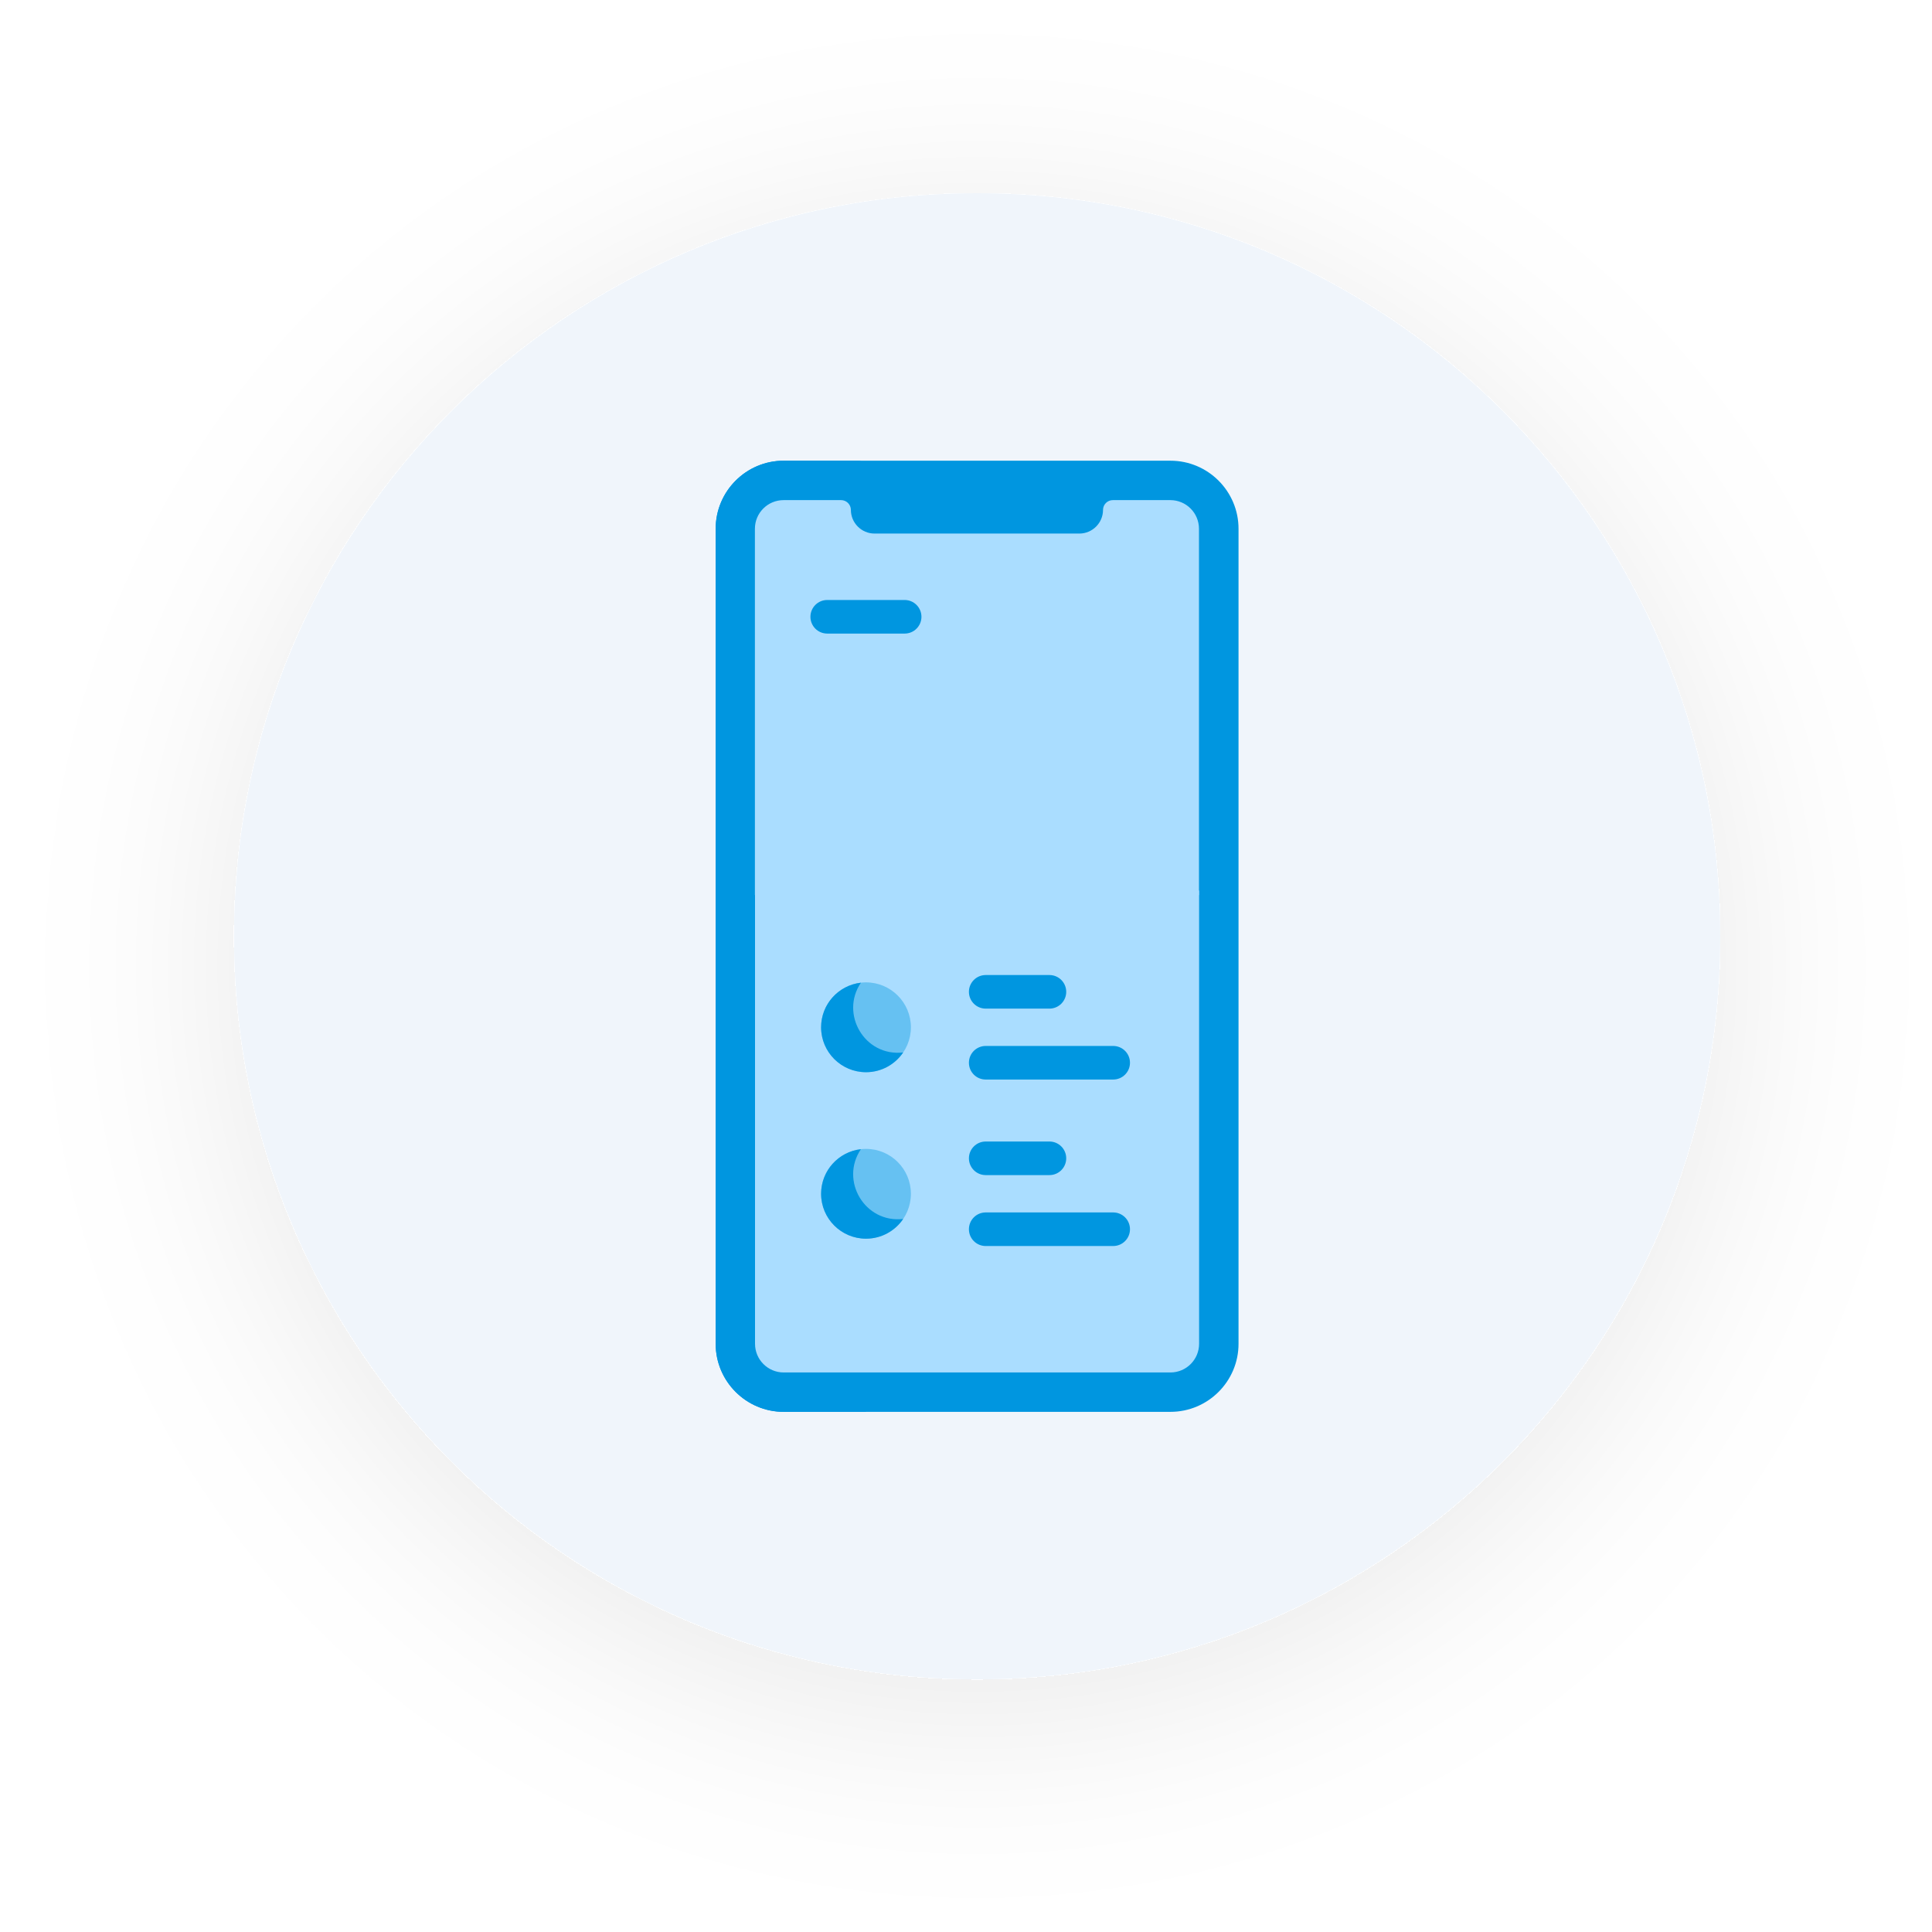
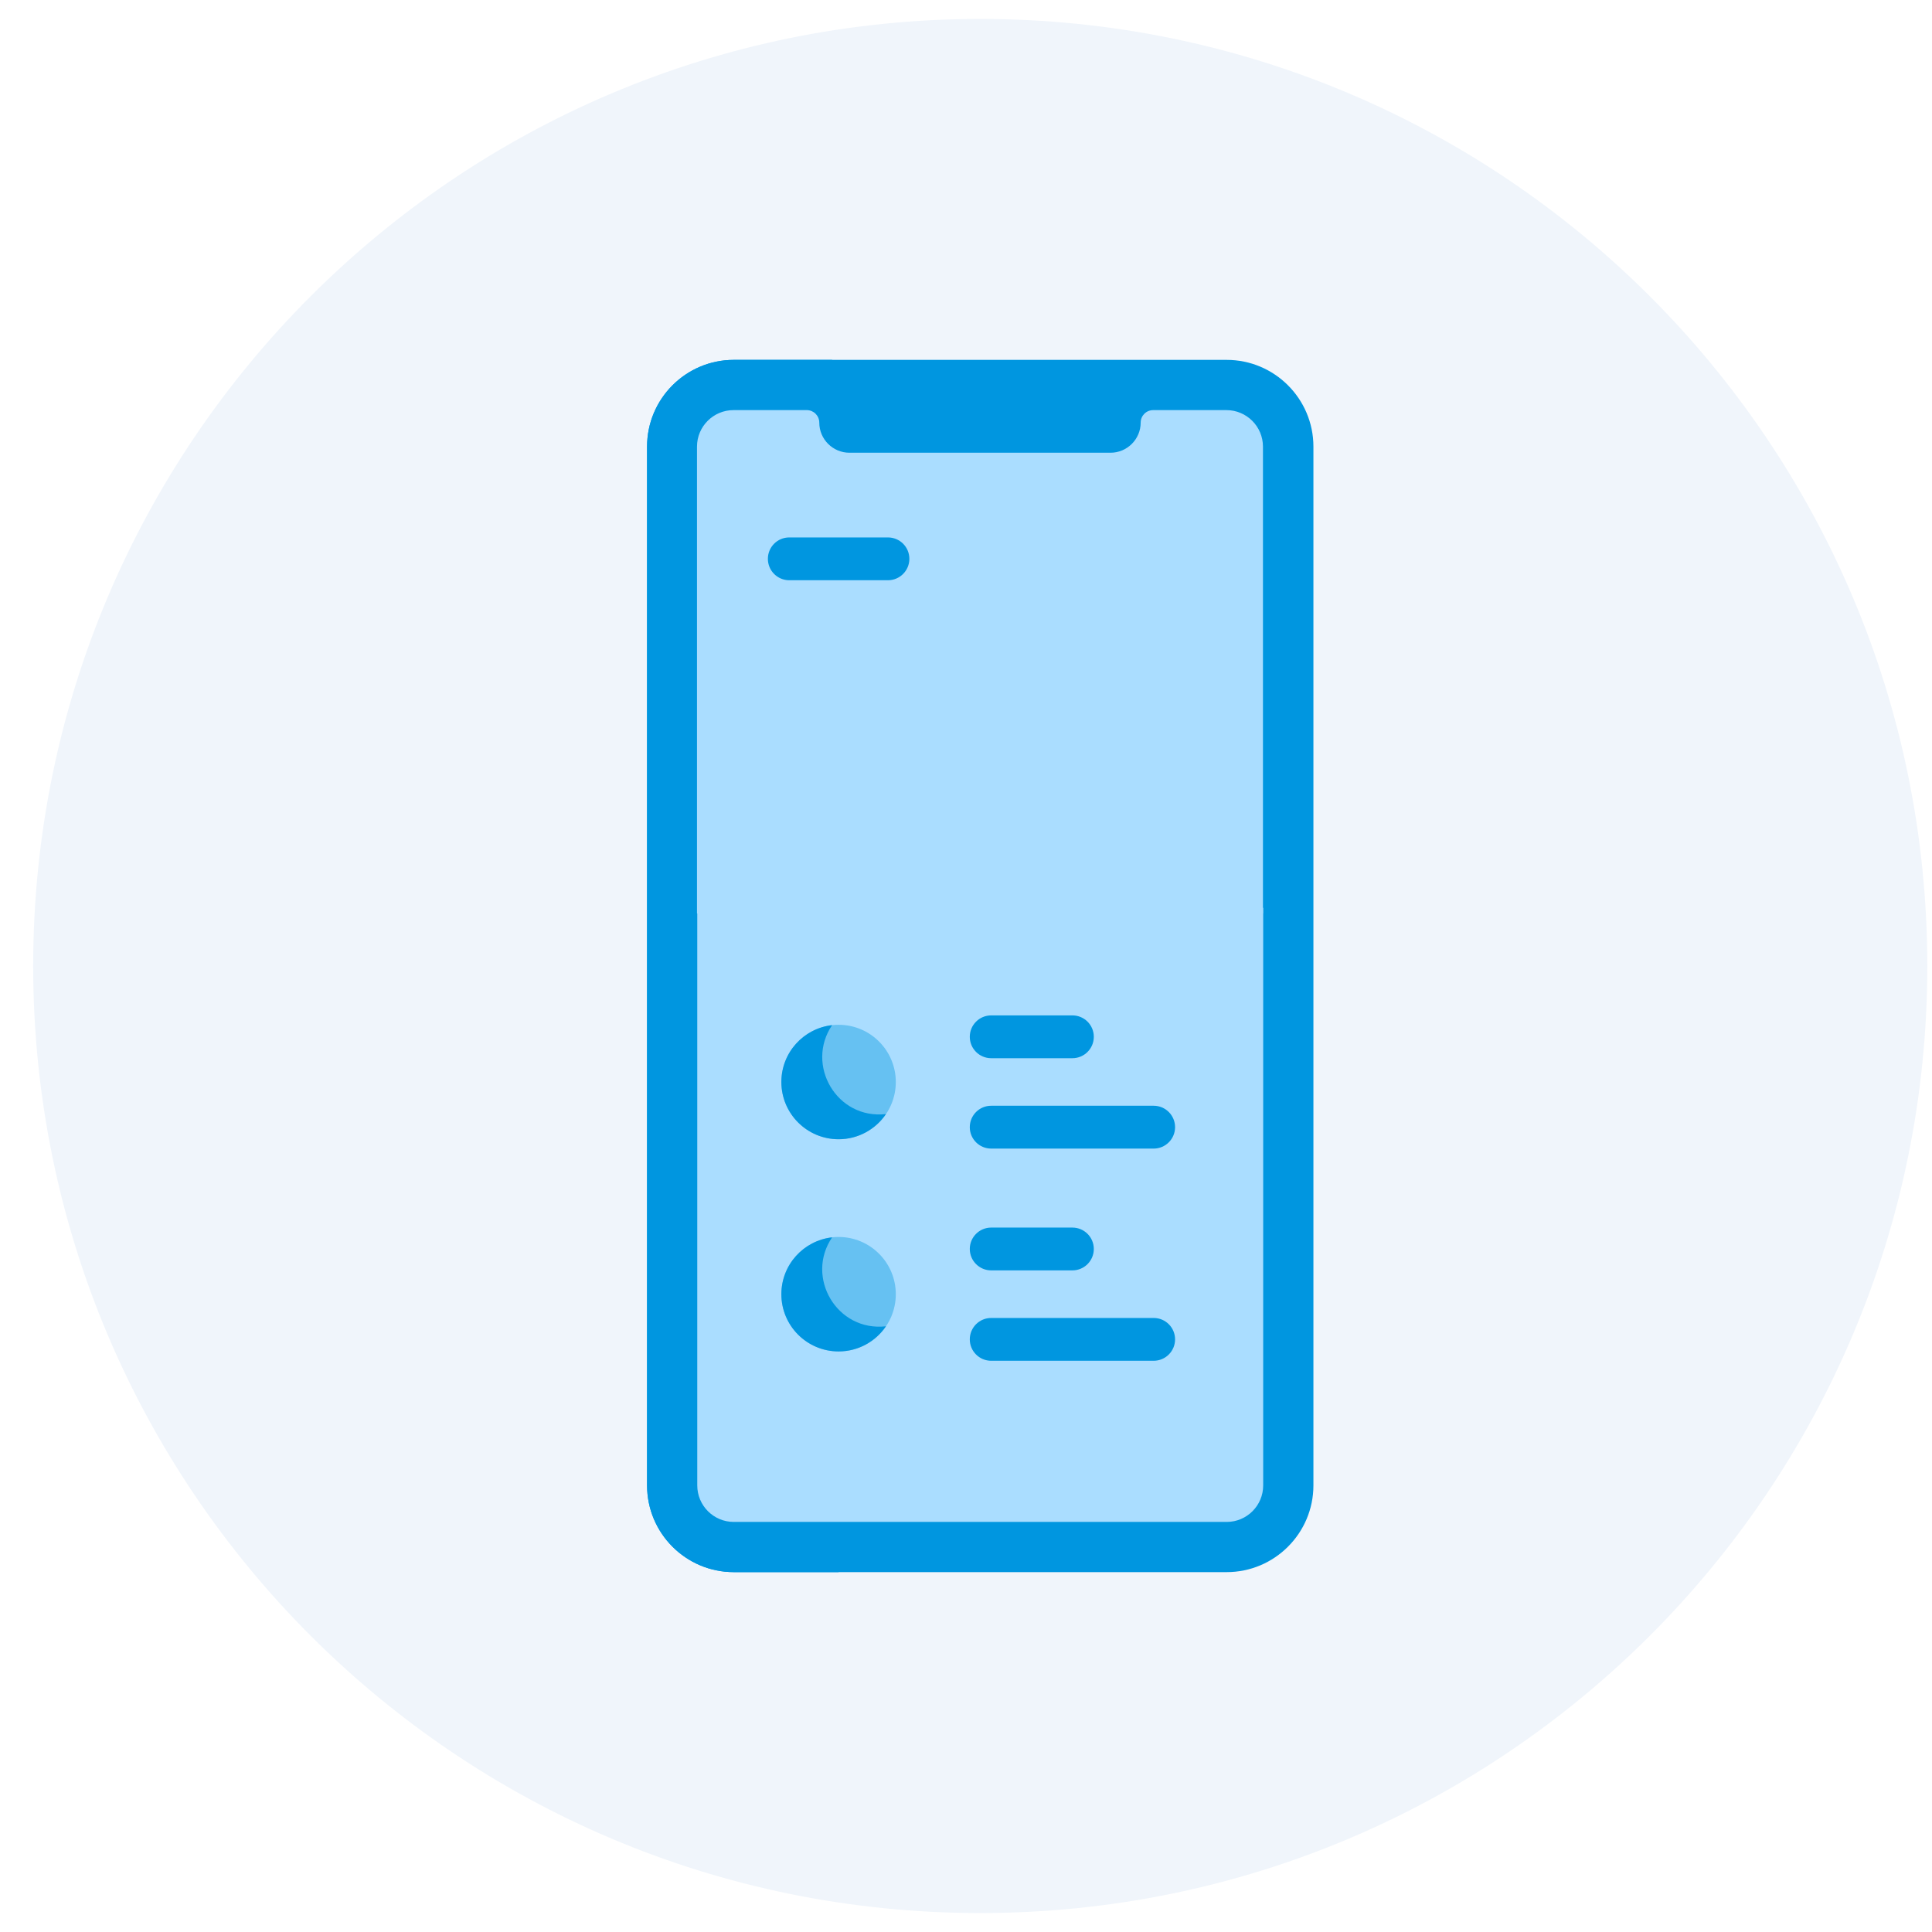
- <svg xmlns="http://www.w3.org/2000/svg" width="65" height="65" viewBox="0 0 65 65" fill="none">
-   <g filter="url(#filter0_d_4740_20450)">
-     <circle cx="32.875" cy="31.5" r="25" fill="#F0F5FB" />
-   </g>
-   <path d="M39.379 15.5H26.368C25.105 15.5 24.078 16.527 24.078 17.79V45.21C24.078 46.473 25.105 47.5 26.368 47.5H39.379C40.642 47.5 41.669 46.473 41.669 45.21V17.79C41.669 16.527 40.642 15.5 39.379 15.5V15.5Z" fill="#0096E0" />
-   <path d="M28.487 17.198C28.363 17.014 28.291 16.792 28.291 16.553C28.291 16.085 28.57 15.682 28.97 15.5H26.368C25.103 15.5 24.078 16.525 24.078 17.79V45.21C24.078 46.475 25.103 47.5 26.368 47.5H29.134V19.205C29.134 18.485 28.889 17.796 28.487 17.198Z" fill="#0096E0" />
-   <path d="M25.402 29.962V45.21C25.402 45.743 25.834 46.175 26.366 46.175H39.378C39.91 46.175 40.342 45.743 40.342 45.21C40.342 44.687 40.342 37.049 40.342 29.962H25.402Z" fill="#AADDFF" />
-   <path d="M30.646 34.562C30.646 35.396 29.97 36.073 29.136 36.073C28.301 36.073 27.625 35.396 27.625 34.562C27.625 33.728 28.301 33.051 29.136 33.051C29.97 33.051 30.646 33.728 30.646 34.562Z" fill="#0096E0" fill-opacity="0.4" />
-   <path d="M30.646 40.163C30.646 40.998 29.97 41.674 29.136 41.674C28.301 41.674 27.625 40.998 27.625 40.163C27.625 39.329 28.301 38.653 29.136 38.653C29.97 38.653 30.646 39.329 30.646 40.163Z" fill="#0096E0" fill-opacity="0.4" />
-   <path d="M28.965 33.062C28.211 33.147 27.625 33.785 27.625 34.562C27.625 35.396 28.301 36.073 29.136 36.073C29.656 36.073 30.114 35.809 30.386 35.409C29.083 35.556 28.254 34.108 28.965 33.062Z" fill="#0096E0" />
-   <path d="M28.965 38.663C28.211 38.748 27.625 39.387 27.625 40.163C27.625 40.998 28.301 41.674 29.136 41.674C29.656 41.674 30.114 41.411 30.386 41.011C29.091 41.157 28.25 39.717 28.965 38.663Z" fill="#0096E0" />
-   <path d="M35.307 33.934H33.163C32.851 33.934 32.598 33.681 32.598 33.369C32.598 33.057 32.851 32.804 33.163 32.804H35.307C35.619 32.804 35.872 33.057 35.872 33.369C35.872 33.681 35.619 33.934 35.307 33.934Z" fill="#0096E0" />
-   <path d="M37.452 36.32H33.163C32.85 36.32 32.598 36.067 32.598 35.755C32.598 35.443 32.85 35.19 33.163 35.19H37.452C37.764 35.19 38.017 35.443 38.017 35.755C38.017 36.067 37.764 36.32 37.452 36.32Z" fill="#0096E0" />
-   <path d="M35.307 39.535H33.163C32.851 39.535 32.598 39.282 32.598 38.97C32.598 38.658 32.851 38.405 33.163 38.405H35.307C35.619 38.405 35.872 38.658 35.872 38.97C35.872 39.282 35.619 39.535 35.307 39.535Z" fill="#0096E0" />
-   <path d="M37.452 41.921H33.163C32.85 41.921 32.598 41.668 32.598 41.356C32.598 41.044 32.85 40.791 33.163 40.791H37.452C37.764 40.791 38.017 41.044 38.017 41.356C38.017 41.668 37.764 41.921 37.452 41.921Z" fill="#0096E0" />
-   <path d="M39.374 16.826H37.44C37.258 16.826 37.11 16.974 37.11 17.156C37.11 17.593 36.752 17.951 36.315 17.951H29.422C28.985 17.951 28.627 17.593 28.627 17.156C28.627 16.974 28.479 16.826 28.297 16.826H26.363C25.83 16.826 25.398 17.257 25.398 17.79V30.113H40.338V17.79C40.338 17.257 39.907 16.826 39.374 16.826Z" fill="#AADDFF" />
-   <path d="M30.436 21.316H27.831C27.519 21.316 27.266 21.064 27.266 20.751C27.266 20.439 27.519 20.186 27.831 20.186H30.436C30.748 20.186 31.001 20.439 31.001 20.751C31.001 21.063 30.748 21.316 30.436 21.316Z" fill="#0096E0" />
-   <defs>
-     <filter id="filter0_d_4740_20450" x="0.875" y="0.5" width="64" height="64" filterUnits="userSpaceOnUse" color-interpolation-filters="sRGB">
-       <feFlood flood-opacity="0" result="BackgroundImageFix" />
-       <feColorMatrix in="SourceAlpha" type="matrix" values="0 0 0 0 0 0 0 0 0 0 0 0 0 0 0 0 0 0 127 0" result="hardAlpha" />
-       <feOffset dy="1" />
-       <feGaussianBlur stdDeviation="3.5" />
-       <feComposite in2="hardAlpha" operator="out" />
-       <feColorMatrix type="matrix" values="0 0 0 0 0 0 0 0 0 0 0 0 0 0 0 0 0 0 0.09 0" />
-       <feBlend mode="normal" in2="BackgroundImageFix" result="effect1_dropShadow_4740_20450" />
-       <feBlend mode="normal" in="SourceGraphic" in2="effect1_dropShadow_4740_20450" result="shape" />
-     </filter>
-   </defs>
+ <svg xmlns="http://www.w3.org/2000/svg" width="51" height="51" viewBox="0 0 51 51" fill="none">
+   <circle cx="25.876" cy="25.5" r="25" fill="#F0F5FB" />
+   <path d="M32.382 9.5H19.37C18.108 9.5 17.081 10.527 17.081 11.79V39.21C17.081 40.473 18.108 41.5 19.37 41.5H32.382C33.644 41.5 34.671 40.473 34.671 39.21V11.79C34.671 10.527 33.644 9.5 32.382 9.5V9.5Z" fill="#0096E0" />
+   <path d="M21.489 11.198C21.366 11.014 21.293 10.792 21.293 10.553C21.293 10.085 21.572 9.682 21.972 9.5H19.37C18.106 9.5 17.081 10.525 17.081 11.79V39.21C17.081 40.475 18.106 41.5 19.37 41.5H22.137V13.205C22.137 12.485 21.891 11.796 21.489 11.198V11.198Z" fill="#0096E0" />
+   <path d="M18.406 23.963V39.211C18.406 39.743 18.837 40.175 19.37 40.175H32.381C32.914 40.175 33.345 39.743 33.345 39.211C33.345 38.687 33.345 31.049 33.345 23.963H18.406Z" fill="#AADDFF" />
+   <path d="M23.647 28.563C23.647 29.397 22.971 30.073 22.137 30.073C21.302 30.073 20.626 29.397 20.626 28.563C20.626 27.728 21.302 27.052 22.137 27.052C22.971 27.052 23.647 27.728 23.647 28.563V28.563Z" fill="#0096E0" fill-opacity="0.4" />
+   <path d="M23.647 34.164C23.647 34.998 22.971 35.675 22.137 35.675C21.302 35.675 20.626 34.998 20.626 34.164C20.626 33.33 21.302 32.653 22.137 32.653C22.971 32.653 23.647 33.33 23.647 34.164V34.164Z" fill="#0096E0" fill-opacity="0.4" />
+   <path d="M21.966 27.061C21.212 27.147 20.626 27.785 20.626 28.562C20.626 29.396 21.302 30.073 22.137 30.073C22.657 30.073 23.115 29.809 23.387 29.409C22.084 29.556 21.255 28.108 21.966 27.061V27.061Z" fill="#0096E0" />
+   <path d="M21.966 32.663C21.212 32.748 20.626 33.387 20.626 34.163C20.626 34.998 21.302 35.674 22.137 35.674C22.657 35.674 23.115 35.411 23.387 35.011C22.092 35.157 21.25 33.717 21.966 32.663Z" fill="#0096E0" />
+   <path d="M28.309 27.934H26.165C25.853 27.934 25.6 27.681 25.6 27.369C25.6 27.056 25.853 26.804 26.165 26.804H28.309C28.621 26.804 28.874 27.056 28.874 27.369C28.874 27.681 28.621 27.934 28.309 27.934Z" fill="#0096E0" />
+   <path d="M30.454 30.32H26.165C25.852 30.32 25.6 30.066 25.6 29.755C25.6 29.442 25.852 29.189 26.165 29.189H30.454C30.766 29.189 31.019 29.442 31.019 29.755C31.019 30.066 30.766 30.32 30.454 30.32Z" fill="#0096E0" />
+   <path d="M28.309 33.535H26.165C25.853 33.535 25.6 33.282 25.6 32.97C25.6 32.658 25.853 32.405 26.165 32.405H28.309C28.621 32.405 28.874 32.658 28.874 32.97C28.874 33.282 28.621 33.535 28.309 33.535Z" fill="#0096E0" />
+   <path d="M30.454 35.921H26.165C25.852 35.921 25.6 35.668 25.6 35.356C25.6 35.044 25.852 34.791 26.165 34.791H30.454C30.766 34.791 31.019 35.044 31.019 35.356C31.019 35.668 30.766 35.921 30.454 35.921Z" fill="#0096E0" />
+   <path d="M32.374 10.826H30.441C30.258 10.826 30.111 10.974 30.111 11.156C30.111 11.594 29.753 11.951 29.315 11.951H22.423C21.985 11.951 21.627 11.594 21.627 11.156C21.627 10.974 21.479 10.826 21.297 10.826H19.363C18.831 10.826 18.399 11.258 18.399 11.79V24.114H33.339V11.79C33.339 11.258 32.907 10.826 32.374 10.826V10.826Z" fill="#AADDFF" />
+   <path d="M23.44 15.317H20.834C20.523 15.317 20.27 15.064 20.27 14.752C20.27 14.439 20.523 14.187 20.834 14.187H23.44C23.752 14.187 24.005 14.439 24.005 14.752C24.005 15.063 23.752 15.317 23.44 15.317Z" fill="#0096E0" />
</svg>
